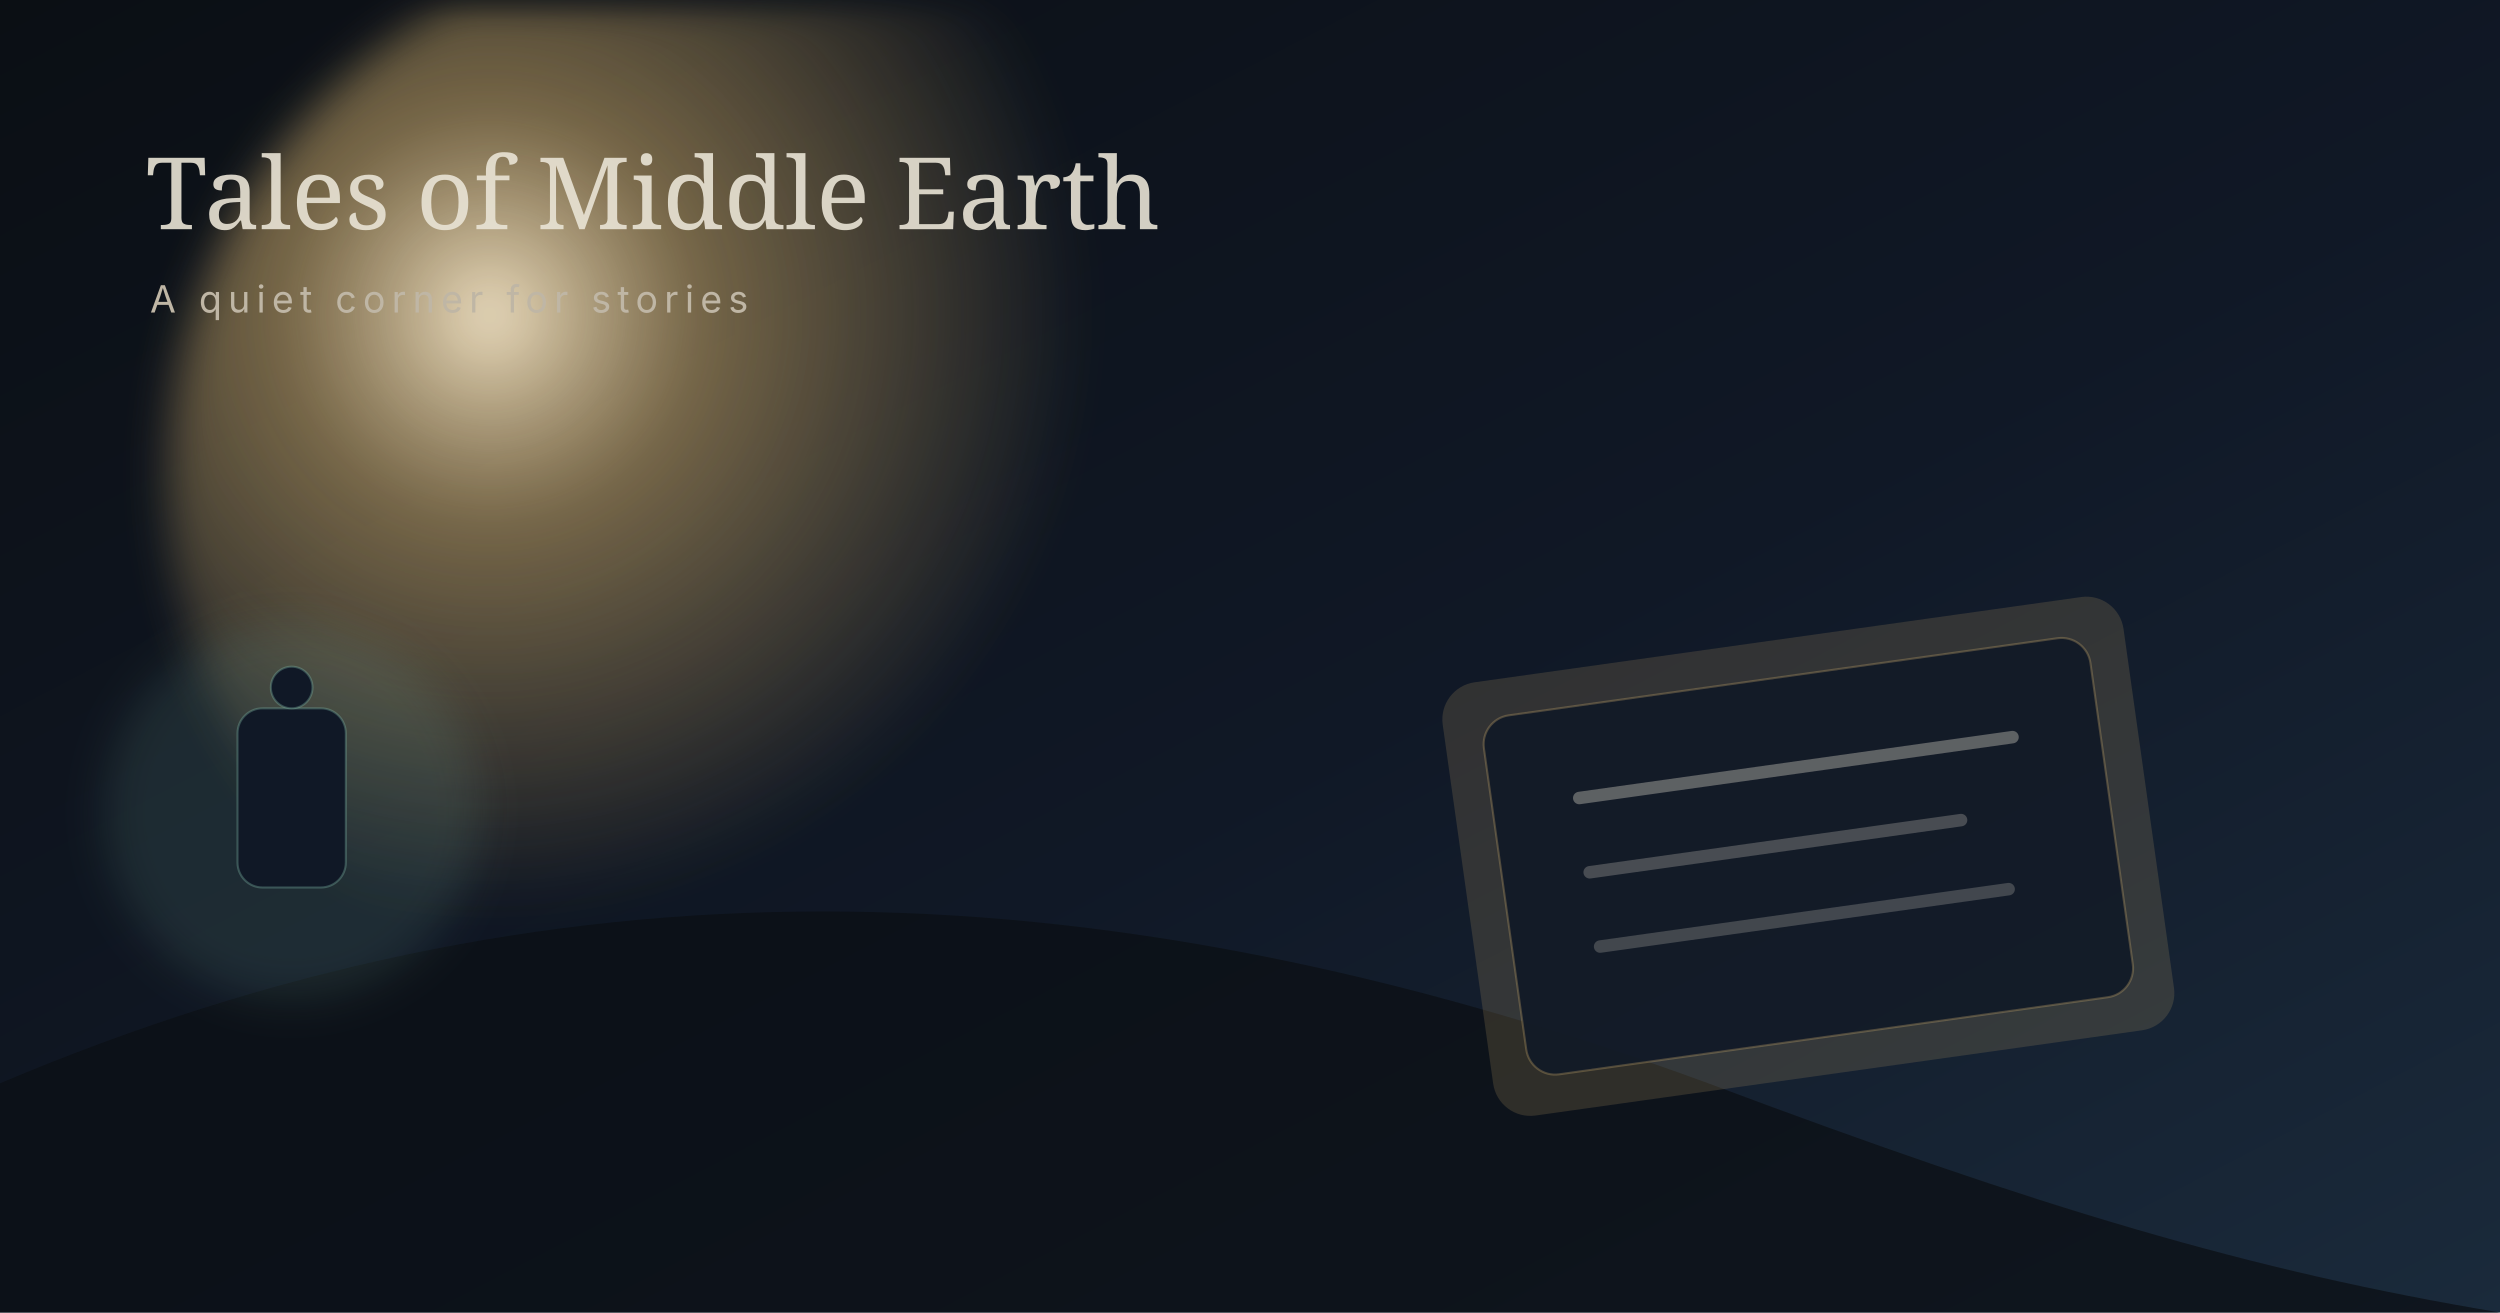
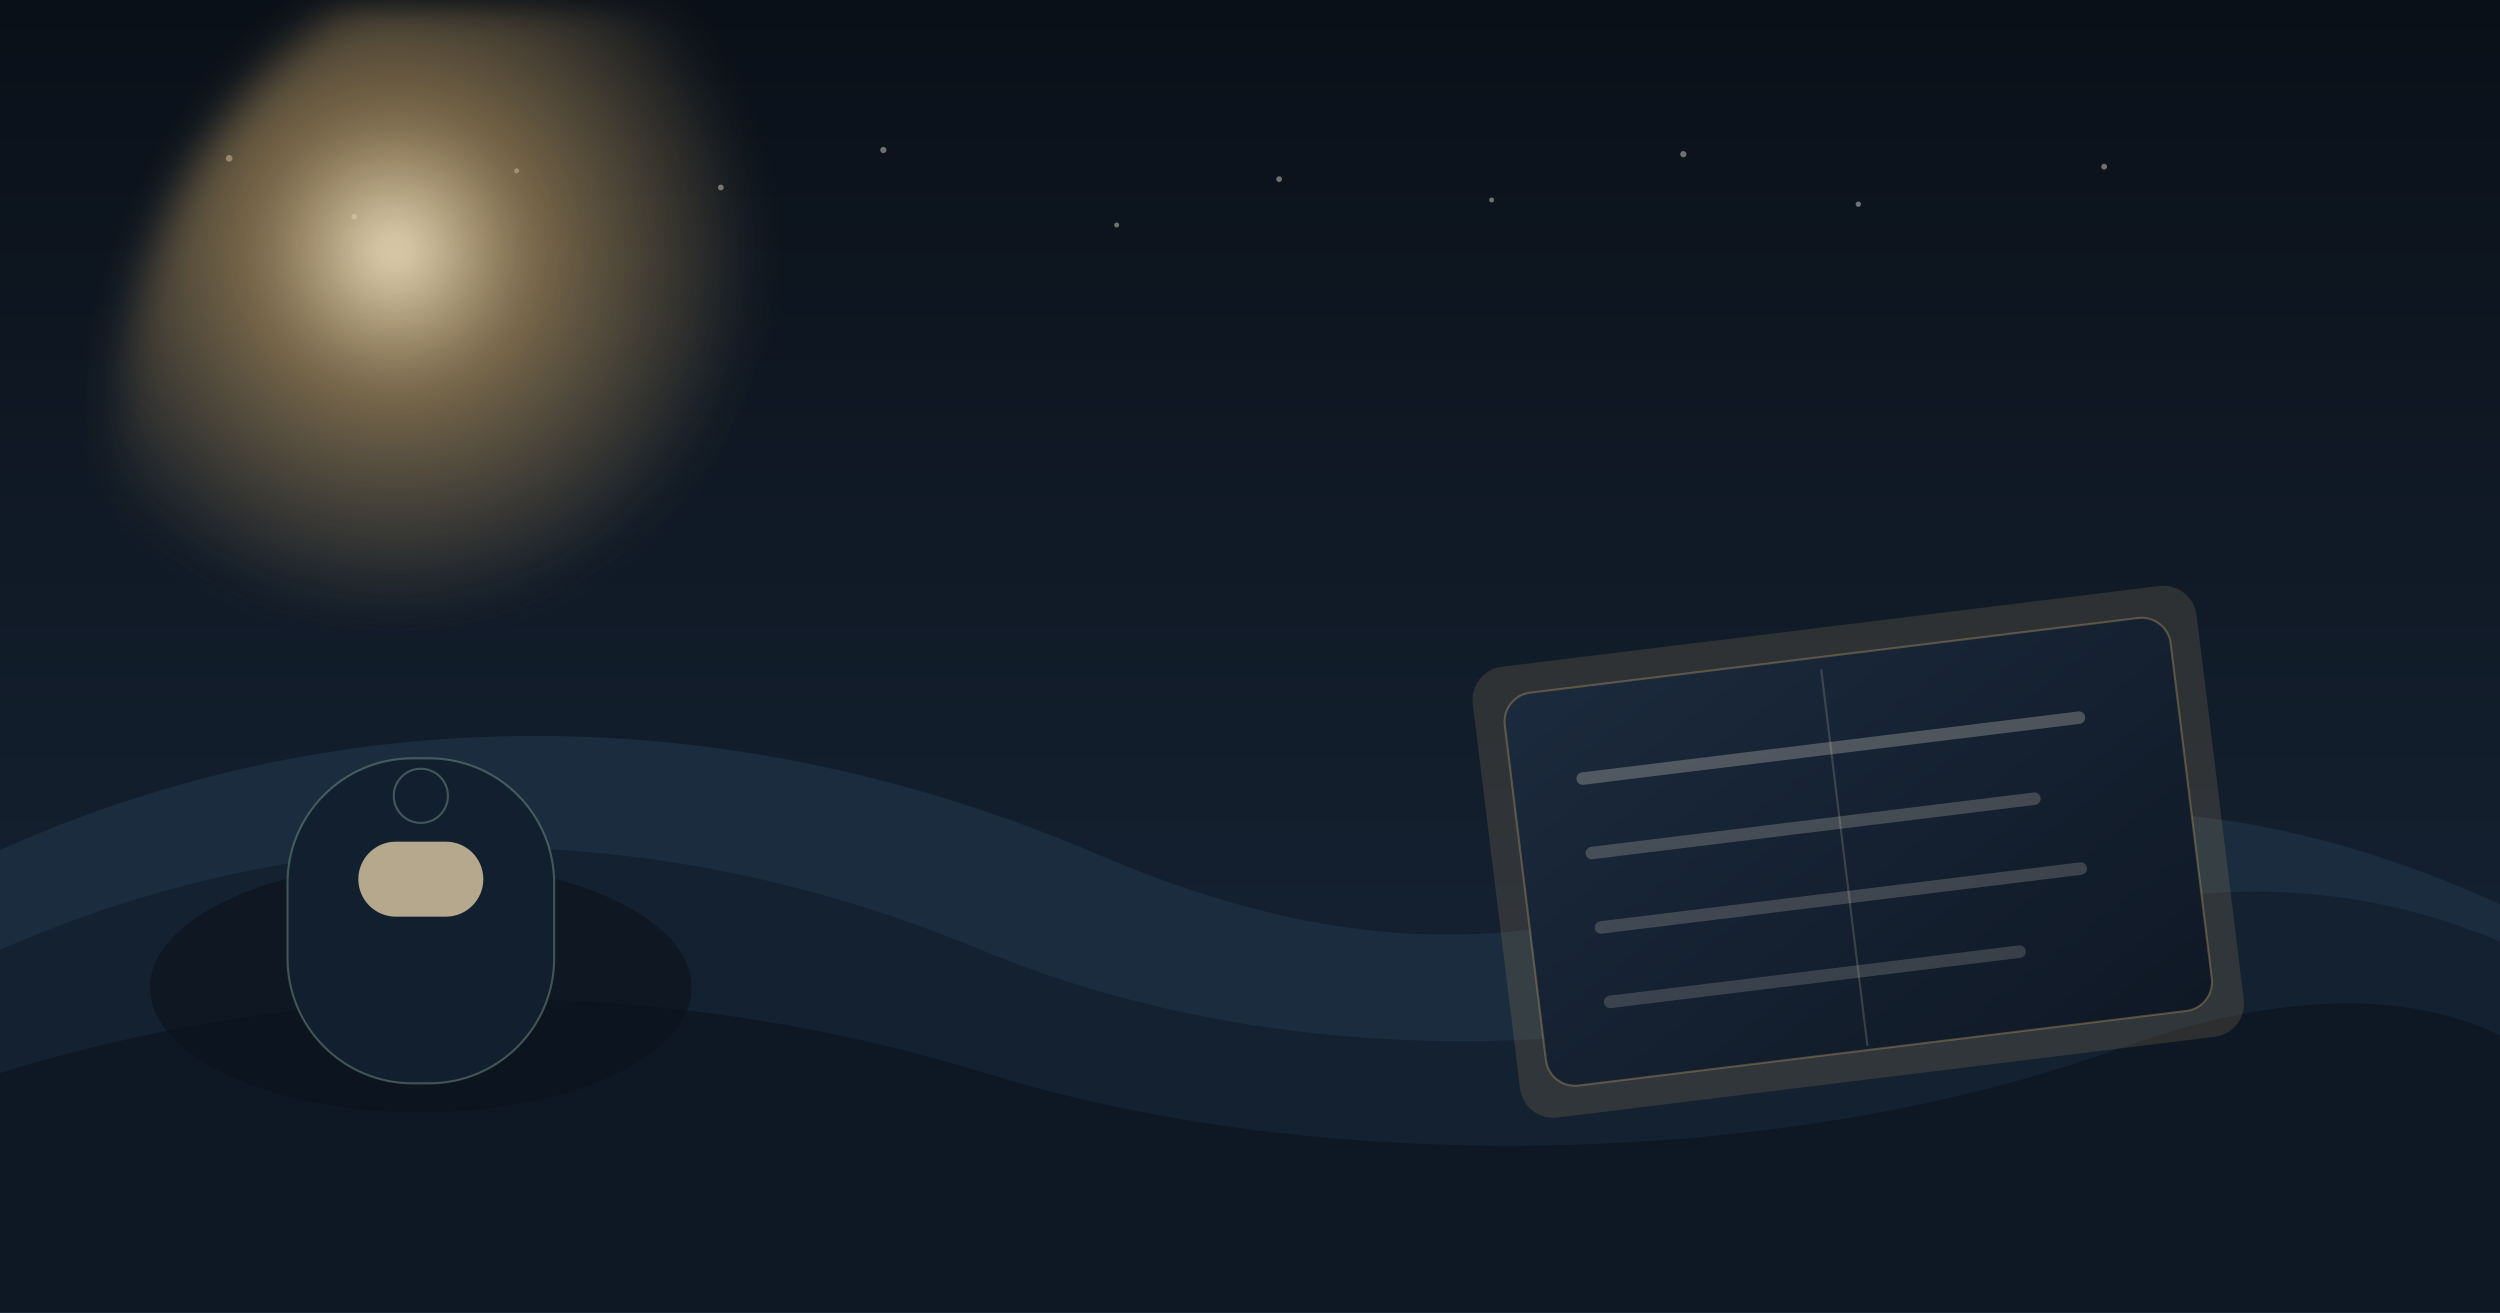
- <svg xmlns="http://www.w3.org/2000/svg" width="1200" height="630" viewBox="0 0 1200 630" role="img" aria-label="A warm hearth-lit corner with a book and a hint of a round door">
+ <svg xmlns="http://www.w3.org/2000/svg" width="1200" height="630" viewBox="0 0 1200 630" role="img" aria-label="A warm hearth-lit corner with layered hills and a window glow">
  <defs>
-     <linearGradient id="g" x1="0" x2="1" y1="0" y2="1">
-       <stop offset="0" stop-color="#0b0f14" />
-       <stop offset="0.55" stop-color="#101826" />
-       <stop offset="1" stop-color="#1a2a3b" />
+     <linearGradient id="sky" x1="0" y1="0" x2="0" y2="1">
+       <stop offset="0" stop-color="#0a1018" />
+       <stop offset="0.55" stop-color="#121d2b" />
+       <stop offset="1" stop-color="#172638" />
    </linearGradient>
-     <radialGradient id="fire" cx="30%" cy="35%" r="55%">
-       <stop offset="0" stop-color="#f6e7c8" stop-opacity="0.95" />
-       <stop offset="0.35" stop-color="#c9a86a" stop-opacity="0.55" />
-       <stop offset="1" stop-color="#c9a86a" stop-opacity="0" />
+     <radialGradient id="windowGlow" cx="0.26" cy="0.32" r="0.34">
+       <stop offset="0" stop-color="#f7e8c6" stop-opacity="0.95" />
+       <stop offset="0.38" stop-color="#cfa96b" stop-opacity="0.55" />
+       <stop offset="1" stop-color="#cfa96b" stop-opacity="0" />
    </radialGradient>
-     <filter id="soft" x="-20%" y="-20%" width="140%" height="140%">
+     <linearGradient id="bookCover" x1="0" y1="0" x2="1" y2="1">
+       <stop offset="0" stop-color="#1b2a3d" />
+       <stop offset="1" stop-color="#0f1825" />
+     </linearGradient>
+     <filter id="blur" x="-20%" y="-20%" width="140%" height="140%">
      <feGaussianBlur stdDeviation="10" />
    </filter>
  </defs>
-   <rect width="1200" height="630" fill="url(#g)" />
-   <circle cx="340" cy="230" r="260" fill="url(#fire)" filter="url(#soft)" />
-   <path d="M0 520 C 260 410, 520 410, 820 520 C 980 580, 1080 610, 1200 630 L0 630 Z" fill="#0b0f14" opacity="0.75" />
-   <g transform="translate(690,330) rotate(-8)">
-     <rect x="0" y="0" width="330" height="210" rx="18" fill="#c9a86a" opacity="0.18" />
-     <rect x="18" y="18" width="294" height="174" rx="14" fill="#101826" opacity="0.9" stroke="#c9a86a" stroke-opacity="0.35" />
-     <path d="M60 62 H270" stroke="#e9e3d5" stroke-opacity="0.35" stroke-width="6" stroke-linecap="round" />
-     <path d="M60 98 H240" stroke="#e9e3d5" stroke-opacity="0.25" stroke-width="6" stroke-linecap="round" />
-     <path d="M60 134 H258" stroke="#e9e3d5" stroke-opacity="0.22" stroke-width="6" stroke-linecap="round" />
+   <rect width="1200" height="630" fill="url(#sky)" />
+   <g fill="#e8e2d5" opacity="0.45">
+     <circle cx="110" cy="76" r="1.6" />
+     <circle cx="170" cy="104" r="1.3" />
+     <circle cx="248" cy="82" r="1.2" />
+     <circle cx="346" cy="90" r="1.4" />
+     <circle cx="424" cy="72" r="1.5" />
+     <circle cx="536" cy="108" r="1.2" />
+     <circle cx="614" cy="86" r="1.4" />
+     <circle cx="716" cy="96" r="1.2" />
+     <circle cx="808" cy="74" r="1.5" />
+     <circle cx="892" cy="98" r="1.3" />
+     <circle cx="1010" cy="80" r="1.4" />
  </g>
-   <g transform="translate(140,390)">
-     <circle cx="0" cy="0" r="90" fill="#7fb7a6" opacity="0.14" filter="url(#soft)" />
-     <rect x="-26" y="-50" width="52" height="86" rx="12" fill="#101826" stroke="#7fb7a6" stroke-opacity="0.35" />
-     <circle cx="0" cy="-60" r="10" fill="#101826" stroke="#7fb7a6" stroke-opacity="0.35" />
+   <circle cx="315" cy="215" r="260" fill="url(#windowGlow)" filter="url(#blur)" />
+   <g>
+     <path d="M0 408 C170 332 355 338 522 408 C625 453 717 463 816 426 C971 370 1085 382 1200 434 L1200 630 L0 630 Z" fill="#1a2c3d" />
+     <path d="M0 456 C156 387 322 394 471 456 C608 513 784 515 934 458 C1043 417 1127 421 1200 452 L1200 630 L0 630 Z" fill="#132130" />
+     <path d="M0 515 C163 465 328 470 476 516 C640 566 861 560 1018 503 C1099 474 1159 477 1200 497 L1200 630 L0 630 Z" fill="#0e1824" />
  </g>
-   <text x="70" y="110" fill="#e9e3d5" fill-opacity="0.9" font-family="ui-serif, Georgia, serif" font-size="48">Tales of Middle Earth</text>
-   <text x="72" y="150" fill="#bfb6a5" font-family="ui-sans-serif, system-ui, -apple-system, Segoe UI" font-size="18" letter-spacing="3">A quiet corner for stories</text>
+   <g transform="translate(100,350)">
+     <ellipse cx="102" cy="124" rx="130" ry="60" fill="#0b121c" opacity="0.7" />
+     <rect x="38" y="14" width="128" height="156" rx="60" fill="#121f2e" stroke="#7c9f8c" stroke-opacity="0.45" />
+     <rect x="54" y="34" width="96" height="72" rx="42" fill="#121f2e" />
+     <rect x="72" y="54" width="60" height="36" rx="18" fill="#f4ddb0" fill-opacity="0.72" />
+     <circle cx="102" cy="32" r="13" fill="#121f2e" stroke="#7c9f8c" stroke-opacity="0.45" />
+   </g>
+   <g transform="translate(705,322) rotate(-7)">
+     <rect x="0" y="0" width="350" height="218" rx="16" fill="#c9a86a" opacity="0.16" />
+     <rect x="14" y="14" width="322" height="190" rx="14" fill="url(#bookCover)" stroke="#c9a86a" stroke-opacity="0.34" />
+     <path d="M168 20 L168 202" stroke="#d8c8a6" stroke-opacity="0.2" />
+     <path d="M48 58 H288" stroke="#e8dfcf" stroke-opacity="0.27" stroke-width="6" stroke-linecap="round" />
+     <path d="M48 94 H262" stroke="#e8dfcf" stroke-opacity="0.22" stroke-width="6" stroke-linecap="round" />
+     <path d="M48 130 H280" stroke="#e8dfcf" stroke-opacity="0.2" stroke-width="6" stroke-linecap="round" />
+     <path d="M48 166 H246" stroke="#e8dfcf" stroke-opacity="0.18" stroke-width="6" stroke-linecap="round" />
+   </g>
</svg>
